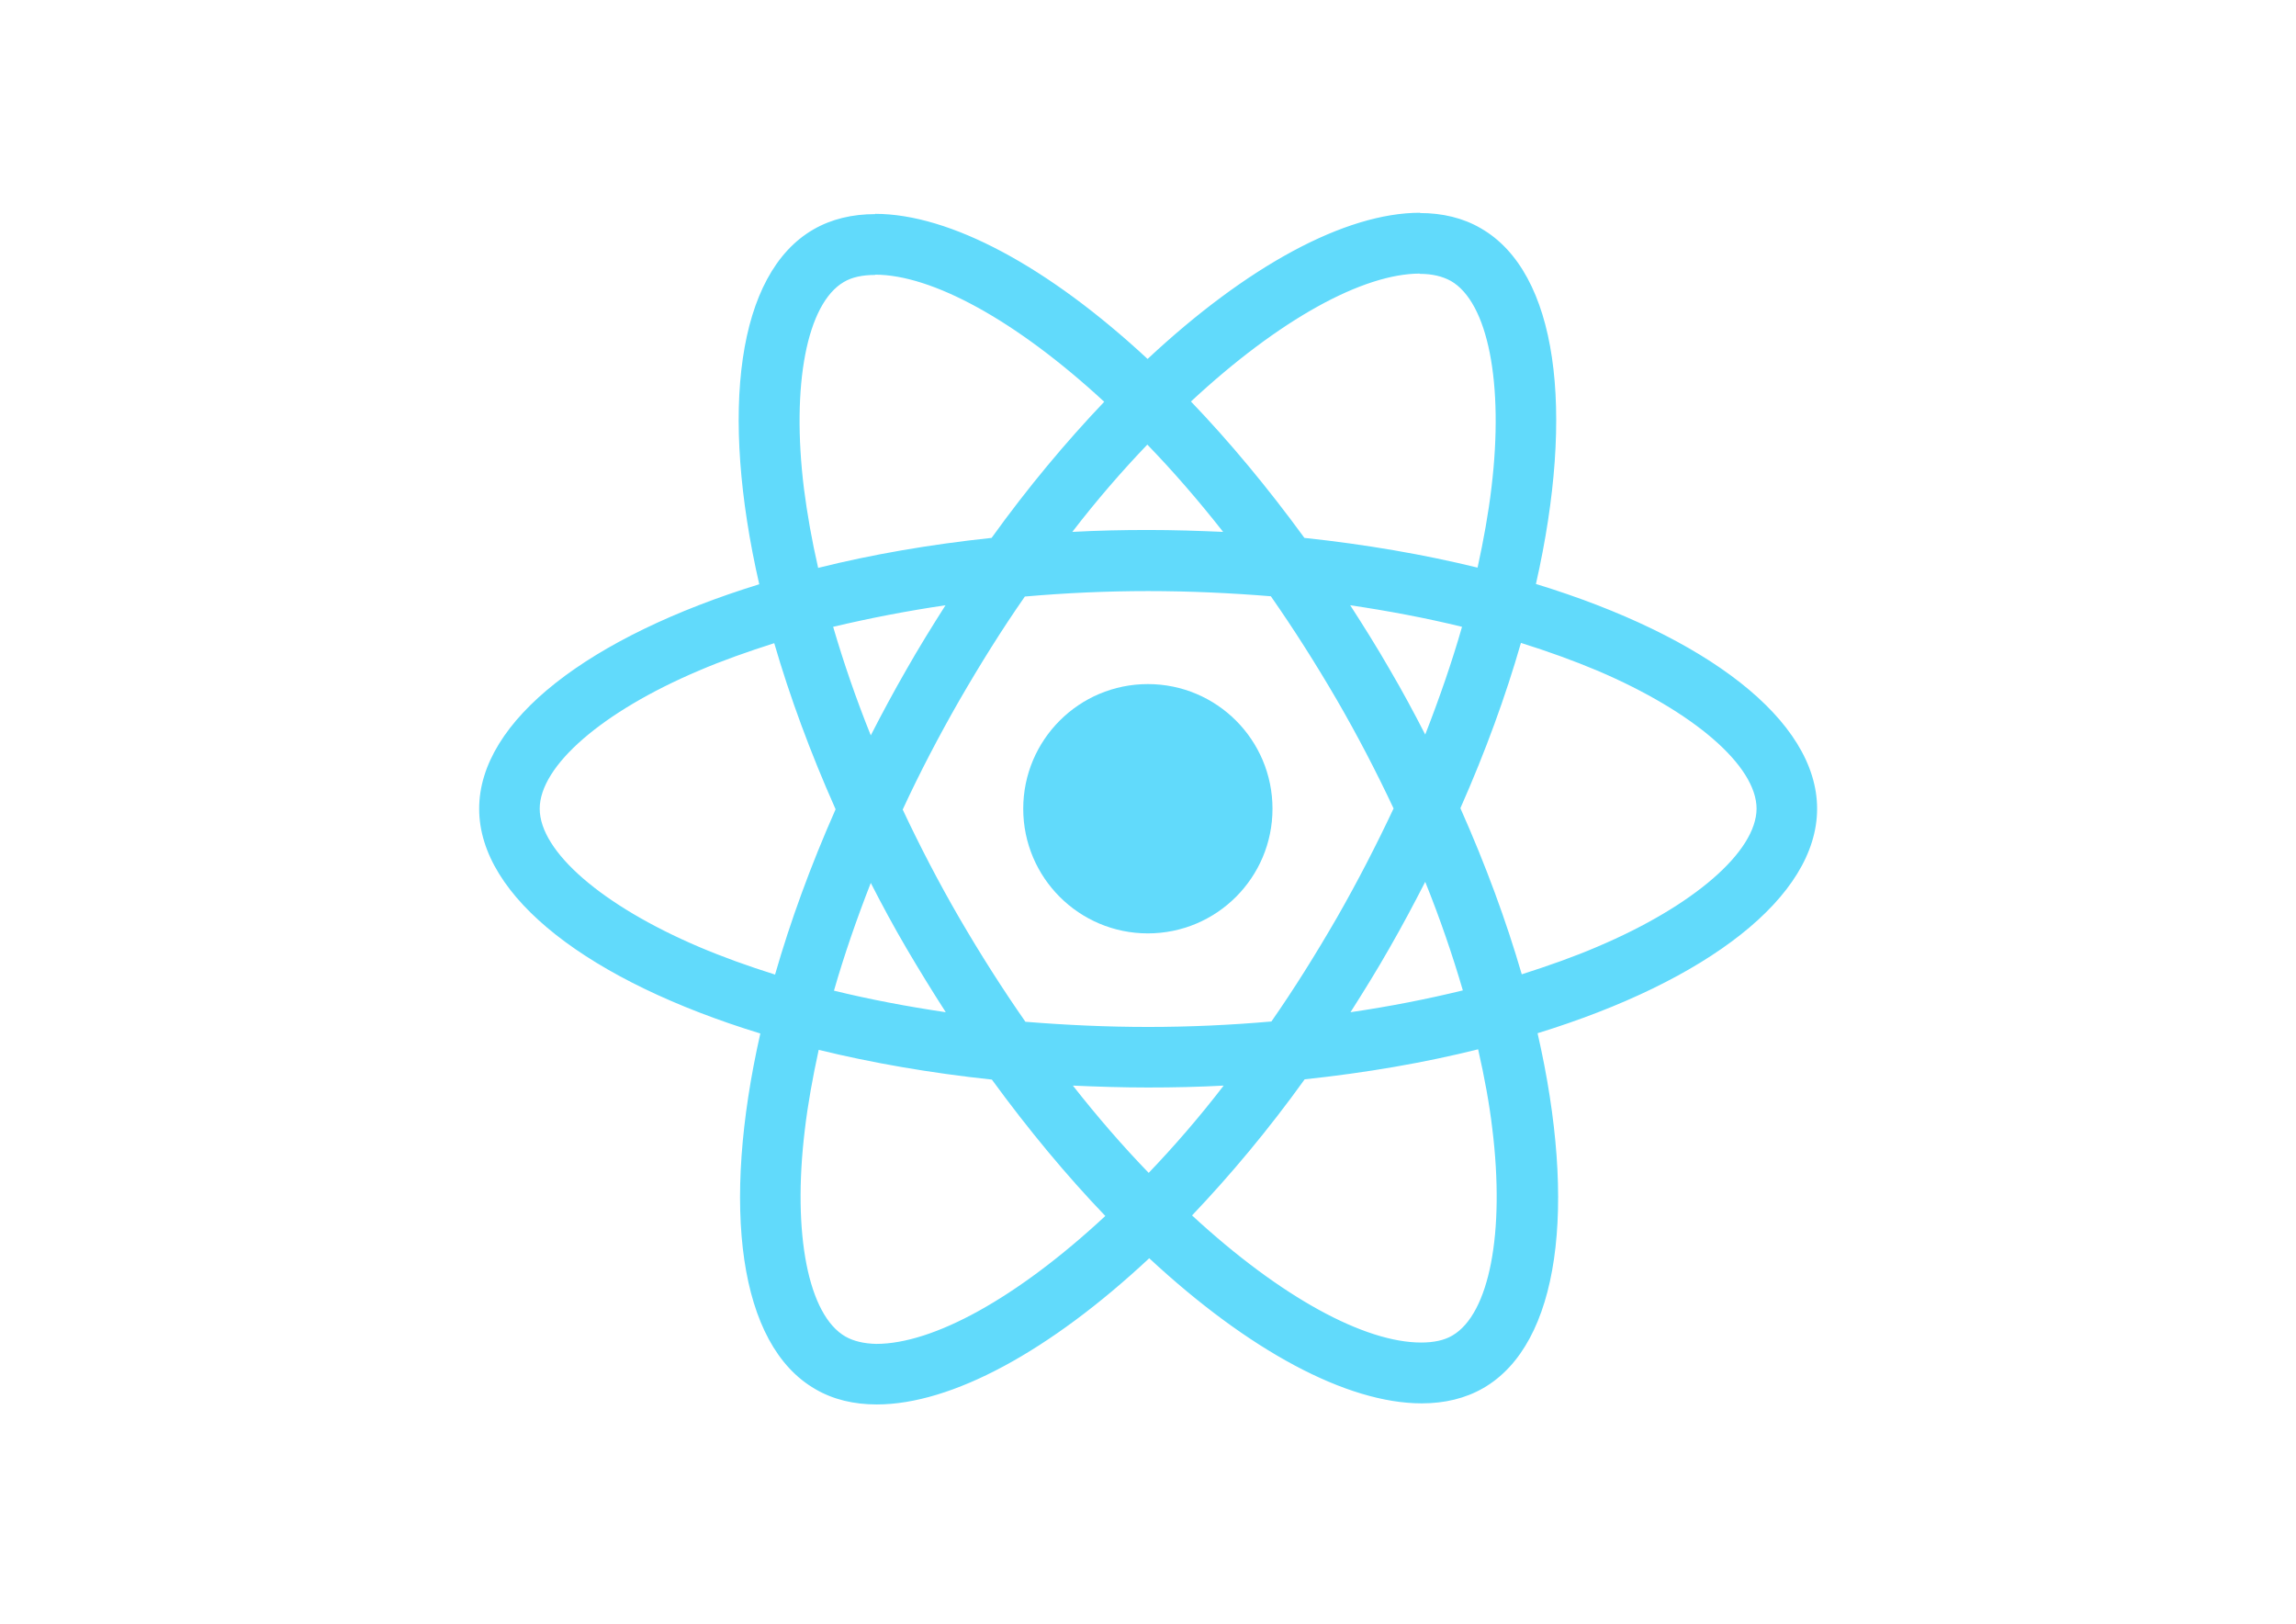
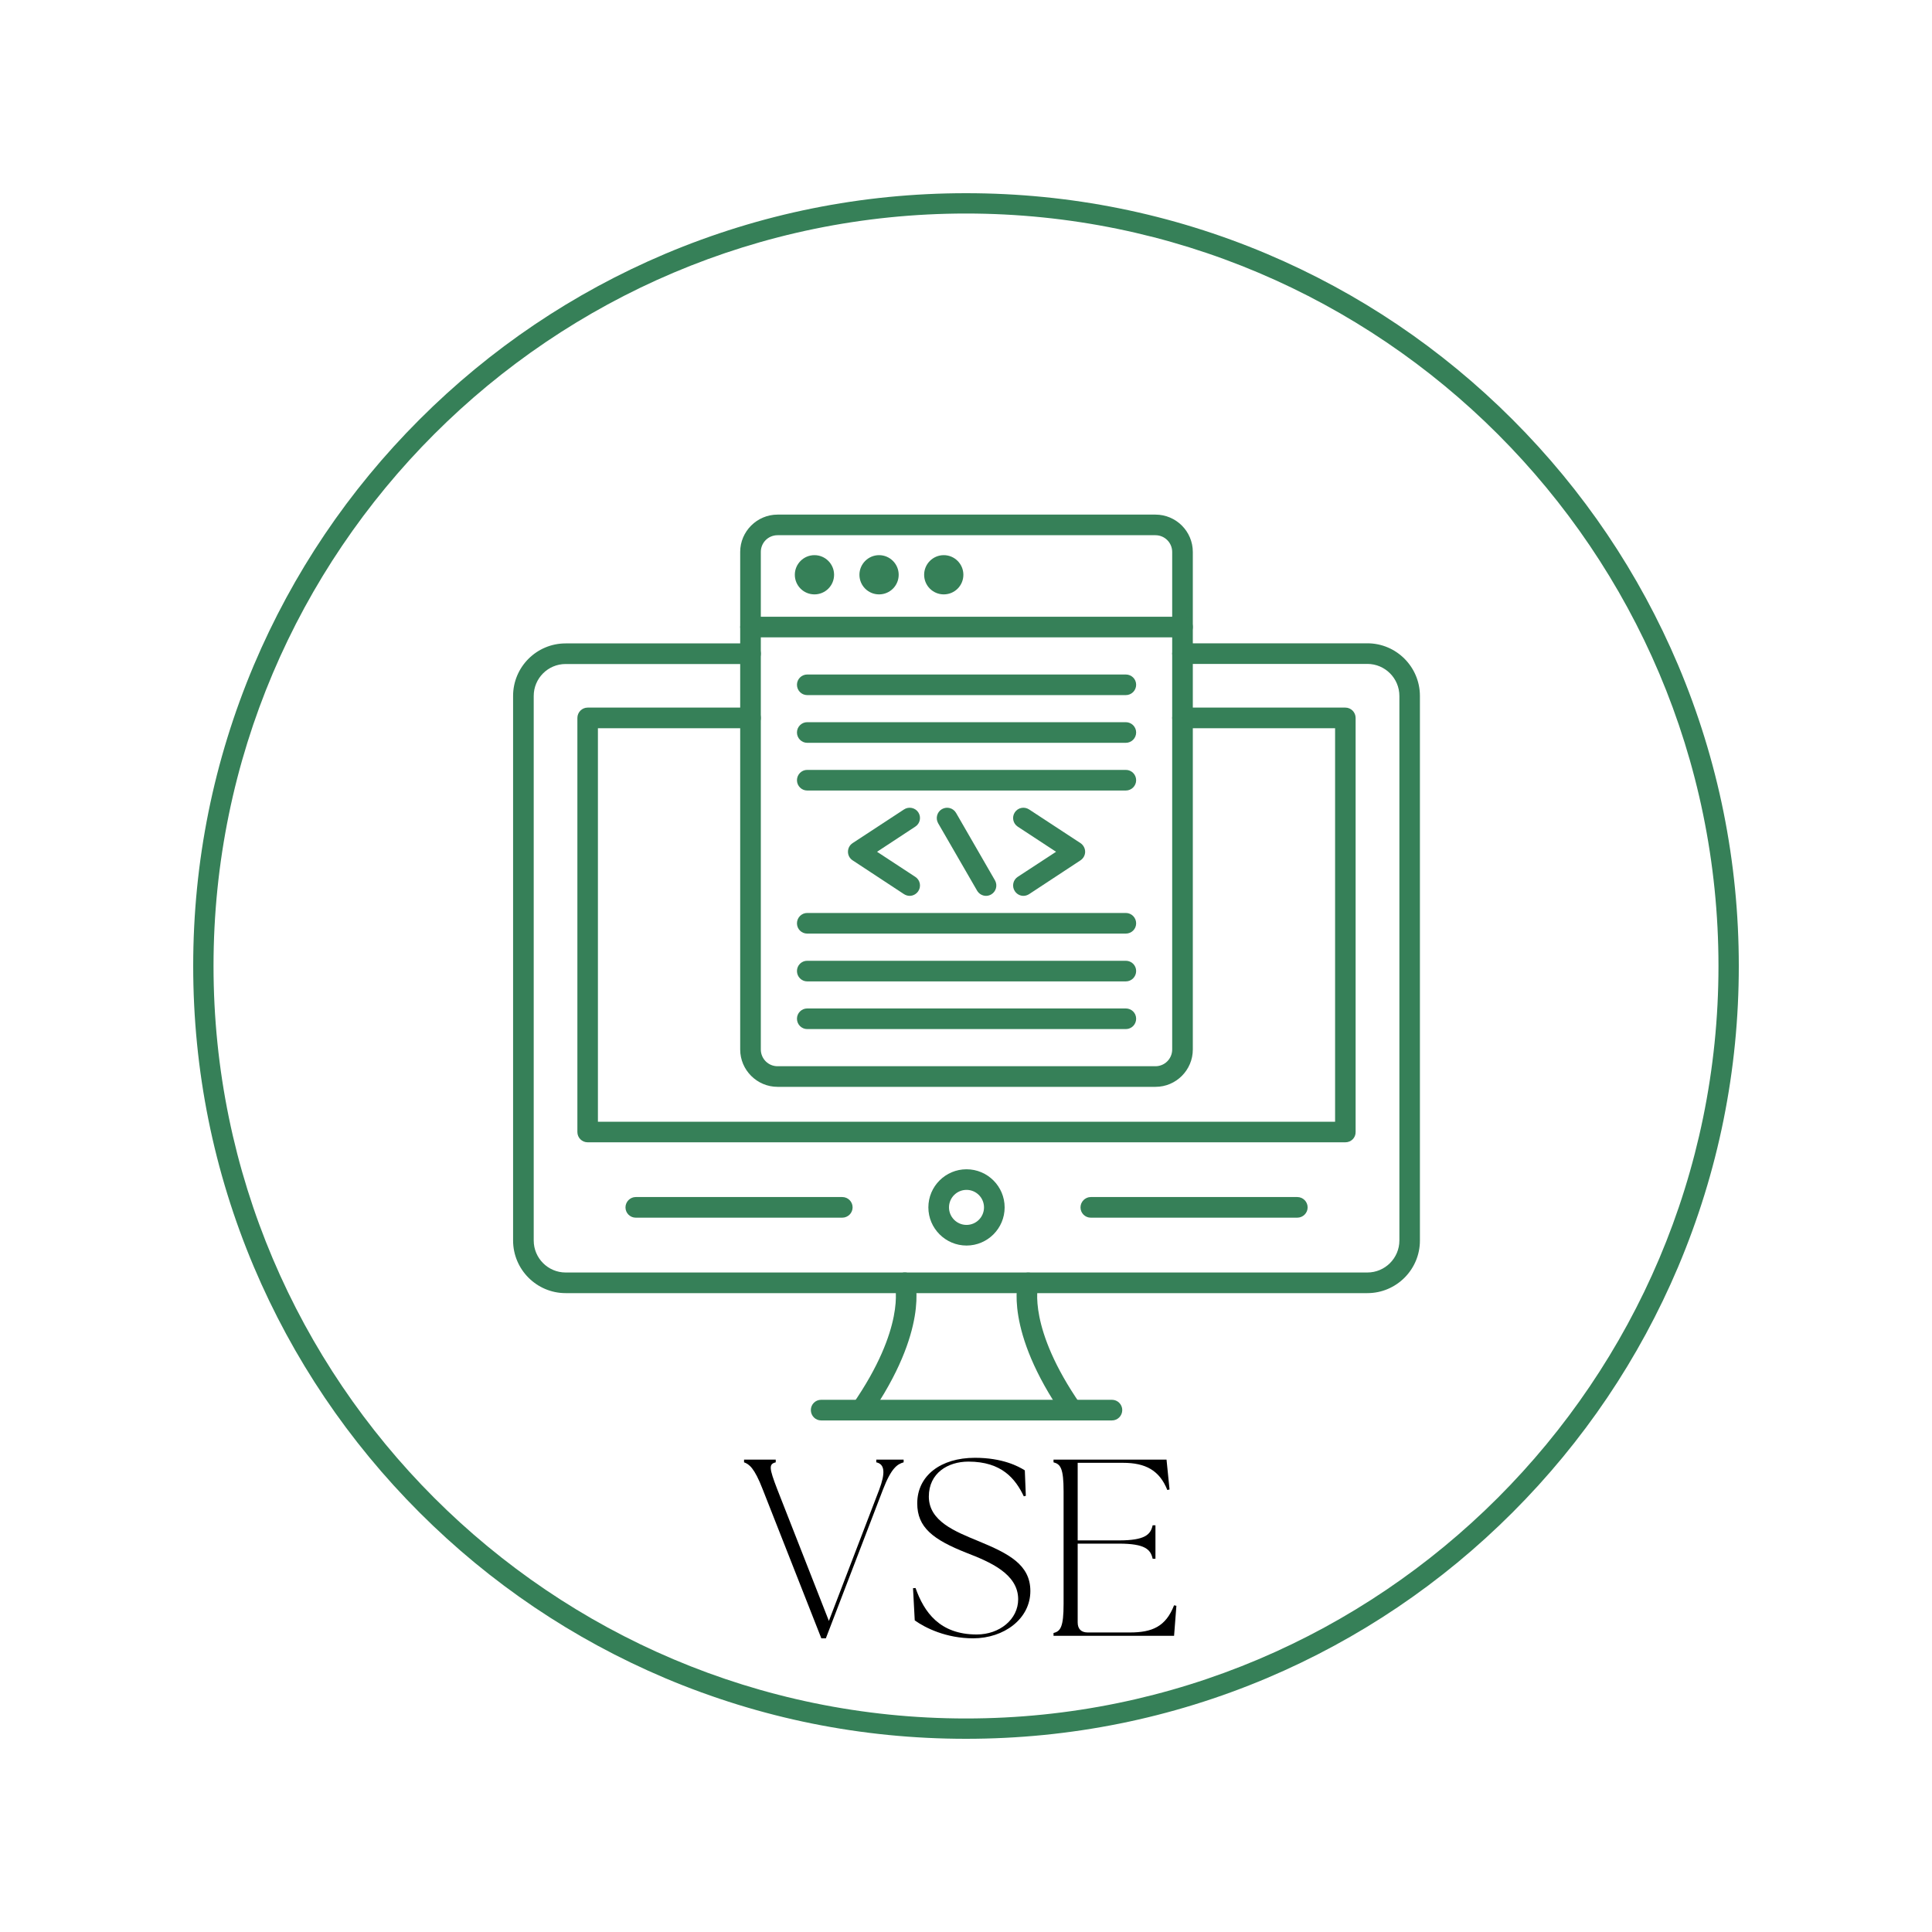
- <svg xmlns="http://www.w3.org/2000/svg" viewBox="0 0 841.9 595.3">
-   <g fill="#61DAFB">
-     <path d="M666.3 296.5c0-32.5-40.7-63.3-103.1-82.4 14.4-63.6 8-114.2-20.2-130.4-6.5-3.8-14.1-5.6-22.4-5.6v22.3c4.6 0 8.3.9 11.4 2.6 13.6 7.8 19.5 37.5 14.9 75.7-1.1 9.4-2.9 19.3-5.1 29.4-19.6-4.8-41-8.5-63.5-10.9-13.5-18.5-27.5-35.3-41.6-50 32.6-30.3 63.2-46.9 84-46.9V78c-27.5 0-63.5 19.6-99.9 53.6-36.4-33.8-72.4-53.2-99.9-53.2v22.3c20.7 0 51.4 16.5 84 46.6-14 14.7-28 31.4-41.3 49.9-22.6 2.4-44 6.1-63.6 11-2.3-10-4-19.7-5.2-29-4.7-38.2 1.1-67.9 14.6-75.8 3-1.8 6.9-2.6 11.5-2.6V78.5c-8.4 0-16 1.8-22.6 5.6-28.1 16.2-34.4 66.7-19.9 130.1-62.2 19.2-102.7 49.9-102.7 82.3 0 32.5 40.7 63.3 103.1 82.4-14.4 63.6-8 114.2 20.2 130.4 6.5 3.8 14.1 5.6 22.5 5.6 27.5 0 63.5-19.6 99.9-53.6 36.4 33.8 72.4 53.2 99.9 53.2 8.4 0 16-1.8 22.6-5.6 28.1-16.2 34.4-66.7 19.9-130.1 62-19.1 102.5-49.9 102.5-82.3zm-130.2-66.7c-3.7 12.9-8.3 26.2-13.5 39.5-4.1-8-8.4-16-13.1-24-4.6-8-9.5-15.8-14.4-23.4 14.2 2.1 27.9 4.7 41 7.9zm-45.8 106.5c-7.8 13.5-15.8 26.3-24.1 38.2-14.9 1.3-30 2-45.2 2-15.1 0-30.2-.7-45-1.9-8.3-11.9-16.4-24.6-24.2-38-7.6-13.1-14.5-26.4-20.8-39.8 6.2-13.4 13.2-26.8 20.7-39.9 7.8-13.5 15.8-26.3 24.1-38.2 14.9-1.3 30-2 45.2-2 15.1 0 30.2.7 45 1.9 8.3 11.9 16.4 24.6 24.2 38 7.6 13.1 14.5 26.4 20.8 39.8-6.3 13.4-13.2 26.8-20.7 39.9zm32.3-13c5.4 13.4 10 26.8 13.8 39.8-13.1 3.2-26.9 5.9-41.2 8 4.9-7.7 9.8-15.6 14.4-23.7 4.6-8 8.9-16.1 13-24.1zM421.2 430c-9.3-9.6-18.6-20.3-27.8-32 9 .4 18.2.7 27.5.7 9.4 0 18.7-.2 27.8-.7-9 11.7-18.3 22.4-27.5 32zm-74.4-58.9c-14.2-2.1-27.9-4.7-41-7.9 3.7-12.9 8.3-26.2 13.5-39.5 4.1 8 8.4 16 13.1 24 4.7 8 9.5 15.8 14.4 23.4zM420.7 163c9.3 9.6 18.6 20.3 27.8 32-9-.4-18.2-.7-27.5-.7-9.4 0-18.7.2-27.8.7 9-11.7 18.3-22.4 27.5-32zm-74 58.9c-4.9 7.7-9.8 15.6-14.4 23.7-4.6 8-8.9 16-13 24-5.4-13.4-10-26.8-13.8-39.8 13.1-3.1 26.9-5.8 41.2-7.9zm-90.5 125.2c-35.4-15.1-58.3-34.9-58.3-50.6 0-15.7 22.9-35.6 58.3-50.6 8.6-3.7 18-7 27.7-10.1 5.7 19.6 13.2 40 22.5 60.9-9.2 20.8-16.6 41.1-22.2 60.6-9.9-3.1-19.3-6.5-28-10.2zM310 490c-13.6-7.8-19.5-37.5-14.9-75.7 1.1-9.4 2.9-19.3 5.1-29.4 19.6 4.8 41 8.5 63.5 10.9 13.5 18.5 27.5 35.3 41.6 50-32.6 30.3-63.2 46.9-84 46.9-4.5-.1-8.3-1-11.3-2.7zm237.2-76.2c4.7 38.2-1.1 67.9-14.6 75.8-3 1.8-6.9 2.6-11.5 2.6-20.7 0-51.4-16.5-84-46.6 14-14.7 28-31.4 41.3-49.9 22.6-2.4 44-6.1 63.6-11 2.3 10.1 4.1 19.8 5.2 29.1zm38.5-66.7c-8.6 3.7-18 7-27.7 10.1-5.7-19.6-13.2-40-22.5-60.9 9.2-20.8 16.6-41.1 22.2-60.6 9.9 3.1 19.3 6.5 28.1 10.2 35.4 15.1 58.3 34.9 58.3 50.6-.1 15.7-23 35.6-58.4 50.6zM320.8 78.4z" />
-     <circle cx="420.9" cy="296.5" r="45.7" />
-     <path d="M520.5 78.1z" />
+ <svg xmlns="http://www.w3.org/2000/svg" width="100" zoomAndPan="magnify" viewBox="0 0 75 75" height="100" preserveAspectRatio="xMidYMid meet" version="1.0">
+   <defs>
+     <g />
+     <clipPath id="73d3fbbae4">
+       <path d="M 7.5 7.5 L 67.5 7.5 L 67.5 67.5 L 7.5 67.5 Z M 7.5 7.5 " clip-rule="nonzero" />
+     </clipPath>
+   </defs>
+   <path fill="#368058" d="M 53.082 50.199 L 21.957 50.199 C 20.832 50.199 19.918 49.281 19.918 48.156 L 19.918 27.016 C 19.918 25.891 20.832 24.977 21.957 24.977 L 29.133 24.977 C 29.355 24.977 29.535 25.152 29.535 25.375 C 29.535 25.594 29.355 25.777 29.133 25.777 L 21.957 25.777 C 21.273 25.777 20.719 26.332 20.719 27.016 L 20.719 48.156 C 20.719 48.84 21.273 49.398 21.957 49.398 L 53.082 49.398 C 53.766 49.398 54.324 48.84 54.324 48.156 L 54.324 27.016 C 54.324 26.332 53.766 25.773 53.082 25.773 L 45.906 25.773 C 45.688 25.773 45.504 25.594 45.504 25.375 C 45.504 25.152 45.684 24.973 45.906 24.973 L 53.082 24.973 C 54.207 24.973 55.121 25.891 55.121 27.016 L 55.121 48.152 C 55.125 49.281 54.207 50.199 53.082 50.199 Z M 53.082 50.199 " fill-opacity="1" fill-rule="nonzero" />
+   <path fill="#368058" d="M 52.227 44.344 L 22.812 44.344 C 22.594 44.344 22.414 44.168 22.414 43.945 L 22.414 27.871 C 22.414 27.648 22.594 27.469 22.812 27.469 L 29.137 27.469 C 29.355 27.469 29.535 27.648 29.535 27.871 C 29.535 28.09 29.355 28.27 29.137 28.27 L 23.211 28.27 L 23.211 43.547 L 51.828 43.547 L 51.828 28.27 L 45.902 28.27 C 45.684 28.27 45.504 28.09 45.504 27.871 C 45.504 27.648 45.684 27.469 45.902 27.469 L 52.227 27.469 C 52.445 27.469 52.625 27.648 52.625 27.871 L 52.625 43.945 C 52.629 44.168 52.449 44.344 52.227 44.344 Z M 52.227 44.344 " fill-opacity="1" fill-rule="nonzero" />
+   <path fill="#368058" d="M 33.43 55.141 C 33.352 55.141 33.27 55.117 33.199 55.07 C 33.02 54.945 32.973 54.695 33.102 54.512 C 35.16 51.539 34.746 49.926 34.742 49.91 C 34.676 49.699 34.797 49.477 35.008 49.414 C 35.219 49.348 35.441 49.469 35.508 49.68 C 35.531 49.758 36.07 51.629 33.758 54.969 C 33.68 55.078 33.555 55.141 33.43 55.141 Z M 33.43 55.141 " fill-opacity="1" fill-rule="nonzero" />
+   <path fill="#368058" d="M 41.613 55.141 C 41.484 55.141 41.363 55.082 41.285 54.969 C 38.969 51.629 39.512 49.758 39.535 49.68 C 39.602 49.469 39.824 49.352 40.035 49.418 C 40.242 49.48 40.359 49.703 40.301 49.91 C 40.289 49.949 39.895 51.559 41.941 54.512 C 42.066 54.695 42.023 54.941 41.84 55.07 C 41.77 55.117 41.691 55.141 41.613 55.141 Z M 41.613 55.141 " fill-opacity="1" fill-rule="nonzero" />
+   <path fill="#368058" d="M 43.168 55.141 L 31.875 55.141 C 31.656 55.141 31.477 54.961 31.477 54.738 C 31.477 54.52 31.652 54.34 31.875 54.34 L 43.168 54.34 C 43.387 54.34 43.566 54.52 43.566 54.738 C 43.566 54.961 43.387 55.141 43.168 55.141 Z M 43.168 55.141 " fill-opacity="1" fill-rule="nonzero" />
+   <path fill="#368058" d="M 37.52 48.352 C 36.707 48.352 36.039 47.688 36.039 46.871 C 36.039 46.055 36.703 45.391 37.52 45.391 C 38.336 45.391 39 46.055 39 46.871 C 39 47.688 38.336 48.352 37.52 48.352 Z M 37.52 46.191 C 37.145 46.191 36.84 46.496 36.84 46.871 C 36.84 47.246 37.145 47.551 37.52 47.551 C 37.895 47.551 38.199 47.246 38.199 46.871 C 38.199 46.496 37.895 46.191 37.52 46.191 Z M 37.52 46.191 " fill-opacity="1" fill-rule="nonzero" />
+   <path fill="#368058" d="M 32.695 47.27 L 24.68 47.27 C 24.461 47.27 24.281 47.094 24.281 46.871 C 24.281 46.652 24.461 46.469 24.68 46.469 L 32.695 46.469 C 32.918 46.469 33.098 46.648 33.098 46.871 C 33.098 47.09 32.918 47.27 32.695 47.27 Z M 32.695 47.27 " fill-opacity="1" fill-rule="nonzero" />
+   <path fill="#368058" d="M 50.359 47.27 L 42.344 47.27 C 42.125 47.27 41.945 47.094 41.945 46.871 C 41.945 46.652 42.125 46.469 42.344 46.469 L 50.359 46.469 C 50.582 46.469 50.762 46.648 50.762 46.871 C 50.762 47.09 50.582 47.27 50.359 47.27 Z M 50.359 47.27 " fill-opacity="1" fill-rule="nonzero" />
+   <path fill="#368058" d="M 44.859 42.191 L 30.184 42.191 C 29.387 42.191 28.734 41.539 28.734 40.742 L 28.734 21.426 C 28.734 20.629 29.387 19.977 30.184 19.977 L 44.855 19.977 C 45.656 19.977 46.305 20.629 46.305 21.426 L 46.305 40.742 C 46.305 41.539 45.656 42.191 44.859 42.191 Z M 30.184 20.777 C 29.824 20.777 29.535 21.066 29.535 21.426 L 29.535 40.742 C 29.535 41.098 29.824 41.391 30.184 41.391 L 44.855 41.391 C 45.215 41.391 45.504 41.098 45.504 40.742 L 45.504 21.426 C 45.504 21.07 45.215 20.777 44.855 20.777 Z M 30.184 20.777 " fill-opacity="1" fill-rule="nonzero" />
+   <path fill="#368058" d="M 45.906 24.742 L 29.137 24.742 C 28.914 24.742 28.734 24.562 28.734 24.34 C 28.734 24.121 28.914 23.941 29.137 23.941 L 45.906 23.941 C 46.125 23.941 46.305 24.117 46.305 24.34 C 46.305 24.562 46.129 24.742 45.906 24.742 Z M 45.906 24.742 " fill-opacity="1" fill-rule="nonzero" />
+   <path fill="#368058" d="M 31.617 21.551 C 32.039 21.551 32.379 21.895 32.379 22.312 C 32.379 22.734 32.039 23.074 31.617 23.074 C 31.195 23.074 30.855 22.734 30.855 22.312 C 30.855 21.895 31.195 21.551 31.617 21.551 Z M 31.617 21.551 " fill-opacity="1" fill-rule="evenodd" />
+   <path fill="#368058" d="M 34.125 21.551 C 34.547 21.551 34.887 21.895 34.887 22.312 C 34.887 22.734 34.547 23.074 34.125 23.074 C 33.703 23.074 33.363 22.734 33.363 22.312 C 33.363 21.895 33.707 21.551 34.125 21.551 Z M 34.125 21.551 " fill-opacity="1" fill-rule="evenodd" />
+   <path fill="#368058" d="M 36.637 21.551 C 37.059 21.551 37.398 21.895 37.398 22.312 C 37.398 22.734 37.059 23.074 36.637 23.074 C 36.215 23.074 35.875 22.734 35.875 22.312 C 35.875 21.895 36.215 21.551 36.637 21.551 Z M 36.637 21.551 " fill-opacity="1" fill-rule="evenodd" />
+   <path fill="#368058" d="M 38.277 34.777 C 38.141 34.777 38.004 34.703 37.93 34.574 L 36.418 31.957 C 36.309 31.766 36.375 31.52 36.566 31.41 C 36.758 31.301 37 31.363 37.113 31.555 L 38.625 34.176 C 38.734 34.367 38.668 34.613 38.477 34.723 C 38.414 34.758 38.348 34.777 38.277 34.777 Z M 38.277 34.777 " fill-opacity="1" fill-rule="nonzero" />
+   <path fill="#368058" d="M 35.312 34.777 C 35.238 34.777 35.164 34.754 35.094 34.711 L 33.098 33.398 C 32.984 33.324 32.918 33.199 32.918 33.066 C 32.918 32.93 32.984 32.805 33.098 32.73 L 35.094 31.422 C 35.277 31.301 35.527 31.352 35.648 31.535 C 35.77 31.719 35.719 31.969 35.531 32.09 L 34.047 33.066 L 35.531 34.039 C 35.719 34.16 35.77 34.41 35.648 34.594 C 35.57 34.711 35.441 34.777 35.312 34.777 Z M 35.312 34.777 " fill-opacity="1" fill-rule="nonzero" />
+   <path fill="#368058" d="M 39.73 34.777 C 39.598 34.777 39.473 34.711 39.395 34.594 C 39.273 34.41 39.324 34.16 39.508 34.039 L 40.996 33.066 L 39.508 32.09 C 39.324 31.969 39.273 31.719 39.395 31.535 C 39.516 31.352 39.762 31.301 39.949 31.422 L 41.945 32.73 C 42.055 32.805 42.125 32.93 42.125 33.066 C 42.125 33.199 42.055 33.324 41.945 33.398 L 39.949 34.711 C 39.879 34.754 39.805 34.777 39.73 34.777 Z M 39.73 34.777 " fill-opacity="1" fill-rule="nonzero" />
+   <path fill="#368058" d="M 43.703 26.984 L 31.336 26.984 C 31.117 26.984 30.938 26.805 30.938 26.582 C 30.938 26.363 31.117 26.184 31.336 26.184 L 43.703 26.184 C 43.926 26.184 44.105 26.359 44.105 26.582 C 44.105 26.805 43.926 26.984 43.703 26.984 Z M 43.703 26.984 " fill-opacity="1" fill-rule="nonzero" />
+   <path fill="#368058" d="M 43.703 28.836 L 31.336 28.836 C 31.117 28.836 30.938 28.656 30.938 28.434 C 30.938 28.215 31.117 28.035 31.336 28.035 L 43.703 28.035 C 43.926 28.035 44.105 28.215 44.105 28.434 C 44.105 28.656 43.926 28.836 43.703 28.836 Z M 43.703 28.836 " fill-opacity="1" fill-rule="nonzero" />
+   <path fill="#368058" d="M 43.703 30.688 L 31.336 30.688 C 31.117 30.688 30.938 30.508 30.938 30.289 C 30.938 30.066 31.117 29.887 31.336 29.887 L 43.703 29.887 C 43.926 29.887 44.105 30.066 44.105 30.289 C 44.105 30.508 43.926 30.688 43.703 30.688 Z M 43.703 30.688 " fill-opacity="1" fill-rule="nonzero" />
+   <path fill="#368058" d="M 43.703 36.242 L 31.336 36.242 C 31.117 36.242 30.938 36.066 30.938 35.844 C 30.938 35.621 31.117 35.441 31.336 35.441 L 43.703 35.441 C 43.926 35.441 44.105 35.621 44.105 35.844 C 44.105 36.066 43.926 36.242 43.703 36.242 Z M 43.703 36.242 " fill-opacity="1" fill-rule="nonzero" />
+   <path fill="#368058" d="M 43.703 38.098 L 31.336 38.098 C 31.117 38.098 30.938 37.918 30.938 37.695 C 30.938 37.473 31.117 37.297 31.336 37.297 L 43.703 37.297 C 43.926 37.297 44.105 37.473 44.105 37.695 C 44.105 37.918 43.926 38.098 43.703 38.098 Z M 43.703 38.098 " fill-opacity="1" fill-rule="nonzero" />
+   <path fill="#368058" d="M 43.703 39.949 L 31.336 39.949 C 31.117 39.949 30.938 39.77 30.938 39.547 C 30.938 39.328 31.117 39.148 31.336 39.148 L 43.703 39.148 C 43.926 39.148 44.105 39.324 44.105 39.547 C 44.105 39.77 43.926 39.949 43.703 39.949 Z M 43.703 39.949 " fill-opacity="1" fill-rule="nonzero" />
+   <g clip-path="url(#73d3fbbae4)">
+     <path fill="#368058" d="M 37.5 67.5 C 33.449 67.5 29.52 66.707 25.82 65.145 C 22.25 63.633 19.039 61.469 16.285 58.715 C 13.531 55.961 11.367 52.75 9.855 49.18 C 8.293 45.48 7.5 41.551 7.5 37.5 C 7.5 33.449 8.293 29.52 9.855 25.82 C 11.367 22.25 13.531 19.039 16.285 16.285 C 19.039 13.531 22.25 11.367 25.82 9.855 C 29.52 8.293 33.449 7.5 37.5 7.5 C 41.551 7.5 45.48 8.293 49.18 9.855 C 52.75 11.367 55.961 13.531 58.715 16.285 C 61.469 19.039 63.633 22.25 65.145 25.82 C 66.707 29.52 67.5 33.449 67.5 37.5 C 67.5 41.551 66.707 45.48 65.145 49.18 C 63.633 52.75 61.469 55.961 58.715 58.715 C 55.961 61.469 52.75 63.633 49.18 65.145 C 45.48 66.707 41.551 67.5 37.5 67.5 Z M 37.5 8.289 C 21.395 8.289 8.289 21.395 8.289 37.5 C 8.289 53.605 21.395 66.711 37.5 66.711 C 53.605 66.711 66.711 53.605 66.711 37.5 C 66.711 21.395 53.605 8.289 37.5 8.289 Z M 37.5 8.289 " fill-opacity="1" fill-rule="nonzero" />
+   </g>
+   <g fill="#000000" fill-opacity="1">
+     <g transform="translate(28.92295, 63.50135)">
+       <g>
+         <path d="M 0.684 -5.688 L 2.961 0.098 L 3.137 0.098 L 5.355 -5.68 C 5.68 -6.52 5.914 -6.664 6.156 -6.734 L 6.156 -6.84 L 5.094 -6.84 L 5.094 -6.734 C 5.434 -6.664 5.445 -6.305 5.211 -5.68 L 3.254 -0.578 L 1.25 -5.688 C 0.93 -6.52 0.918 -6.664 1.191 -6.734 L 1.191 -6.84 L -0.039 -6.84 L -0.039 -6.734 C 0.156 -6.664 0.363 -6.52 0.684 -5.688 Z M 0.684 -5.688 " />
+       </g>
+     </g>
+   </g>
+   <g fill="#000000" fill-opacity="1">
+     <g transform="translate(35.00235, 63.50135)">
+       <g>
+         <path d="M 2.777 0.098 C 3.969 0.098 4.996 -0.656 4.996 -1.738 C 4.996 -2.766 4.145 -3.195 2.98 -3.676 C 2.082 -4.047 1.055 -4.445 1.055 -5.406 C 1.055 -6.312 1.789 -6.762 2.59 -6.762 C 3.891 -6.762 4.418 -6.09 4.742 -5.414 L 4.82 -5.434 L 4.781 -6.422 C 4.535 -6.578 3.918 -6.91 2.844 -6.91 C 1.516 -6.91 0.605 -6.215 0.605 -5.141 C 0.605 -4.211 1.211 -3.734 2.531 -3.215 C 3.402 -2.875 4.523 -2.414 4.523 -1.418 C 4.523 -0.637 3.801 -0.051 2.914 -0.051 C 1.477 -0.051 0.871 -0.918 0.539 -1.855 L 0.441 -1.848 L 0.508 -0.598 C 0.918 -0.305 1.73 0.098 2.777 0.098 Z M 2.777 0.098 " />
+       </g>
+     </g>
+   </g>
+   <g fill="#000000" fill-opacity="1">
+     <g transform="translate(40.35848, 63.50135)">
+       <g>
+         <path d="M 0.539 0 L 5.219 0 L 5.309 -1.164 L 5.219 -1.184 C 4.898 -0.363 4.379 -0.129 3.5 -0.129 L 1.867 -0.129 C 1.613 -0.129 1.477 -0.266 1.477 -0.52 L 1.477 -3.578 L 3.078 -3.578 C 4.094 -3.578 4.309 -3.352 4.387 -2.992 L 4.496 -2.992 L 4.496 -4.289 L 4.387 -4.289 C 4.309 -3.93 4.094 -3.703 3.078 -3.703 L 1.477 -3.703 L 1.477 -6.715 L 3.234 -6.715 C 4.113 -6.715 4.652 -6.422 4.957 -5.66 L 5.043 -5.68 L 4.926 -6.84 L 0.539 -6.84 L 0.539 -6.734 C 0.812 -6.664 0.93 -6.5 0.93 -5.602 L 0.93 -1.242 C 0.93 -0.344 0.812 -0.176 0.539 -0.109 Z M 0.539 0 " />
+       </g>
+     </g>
  </g>
</svg>
